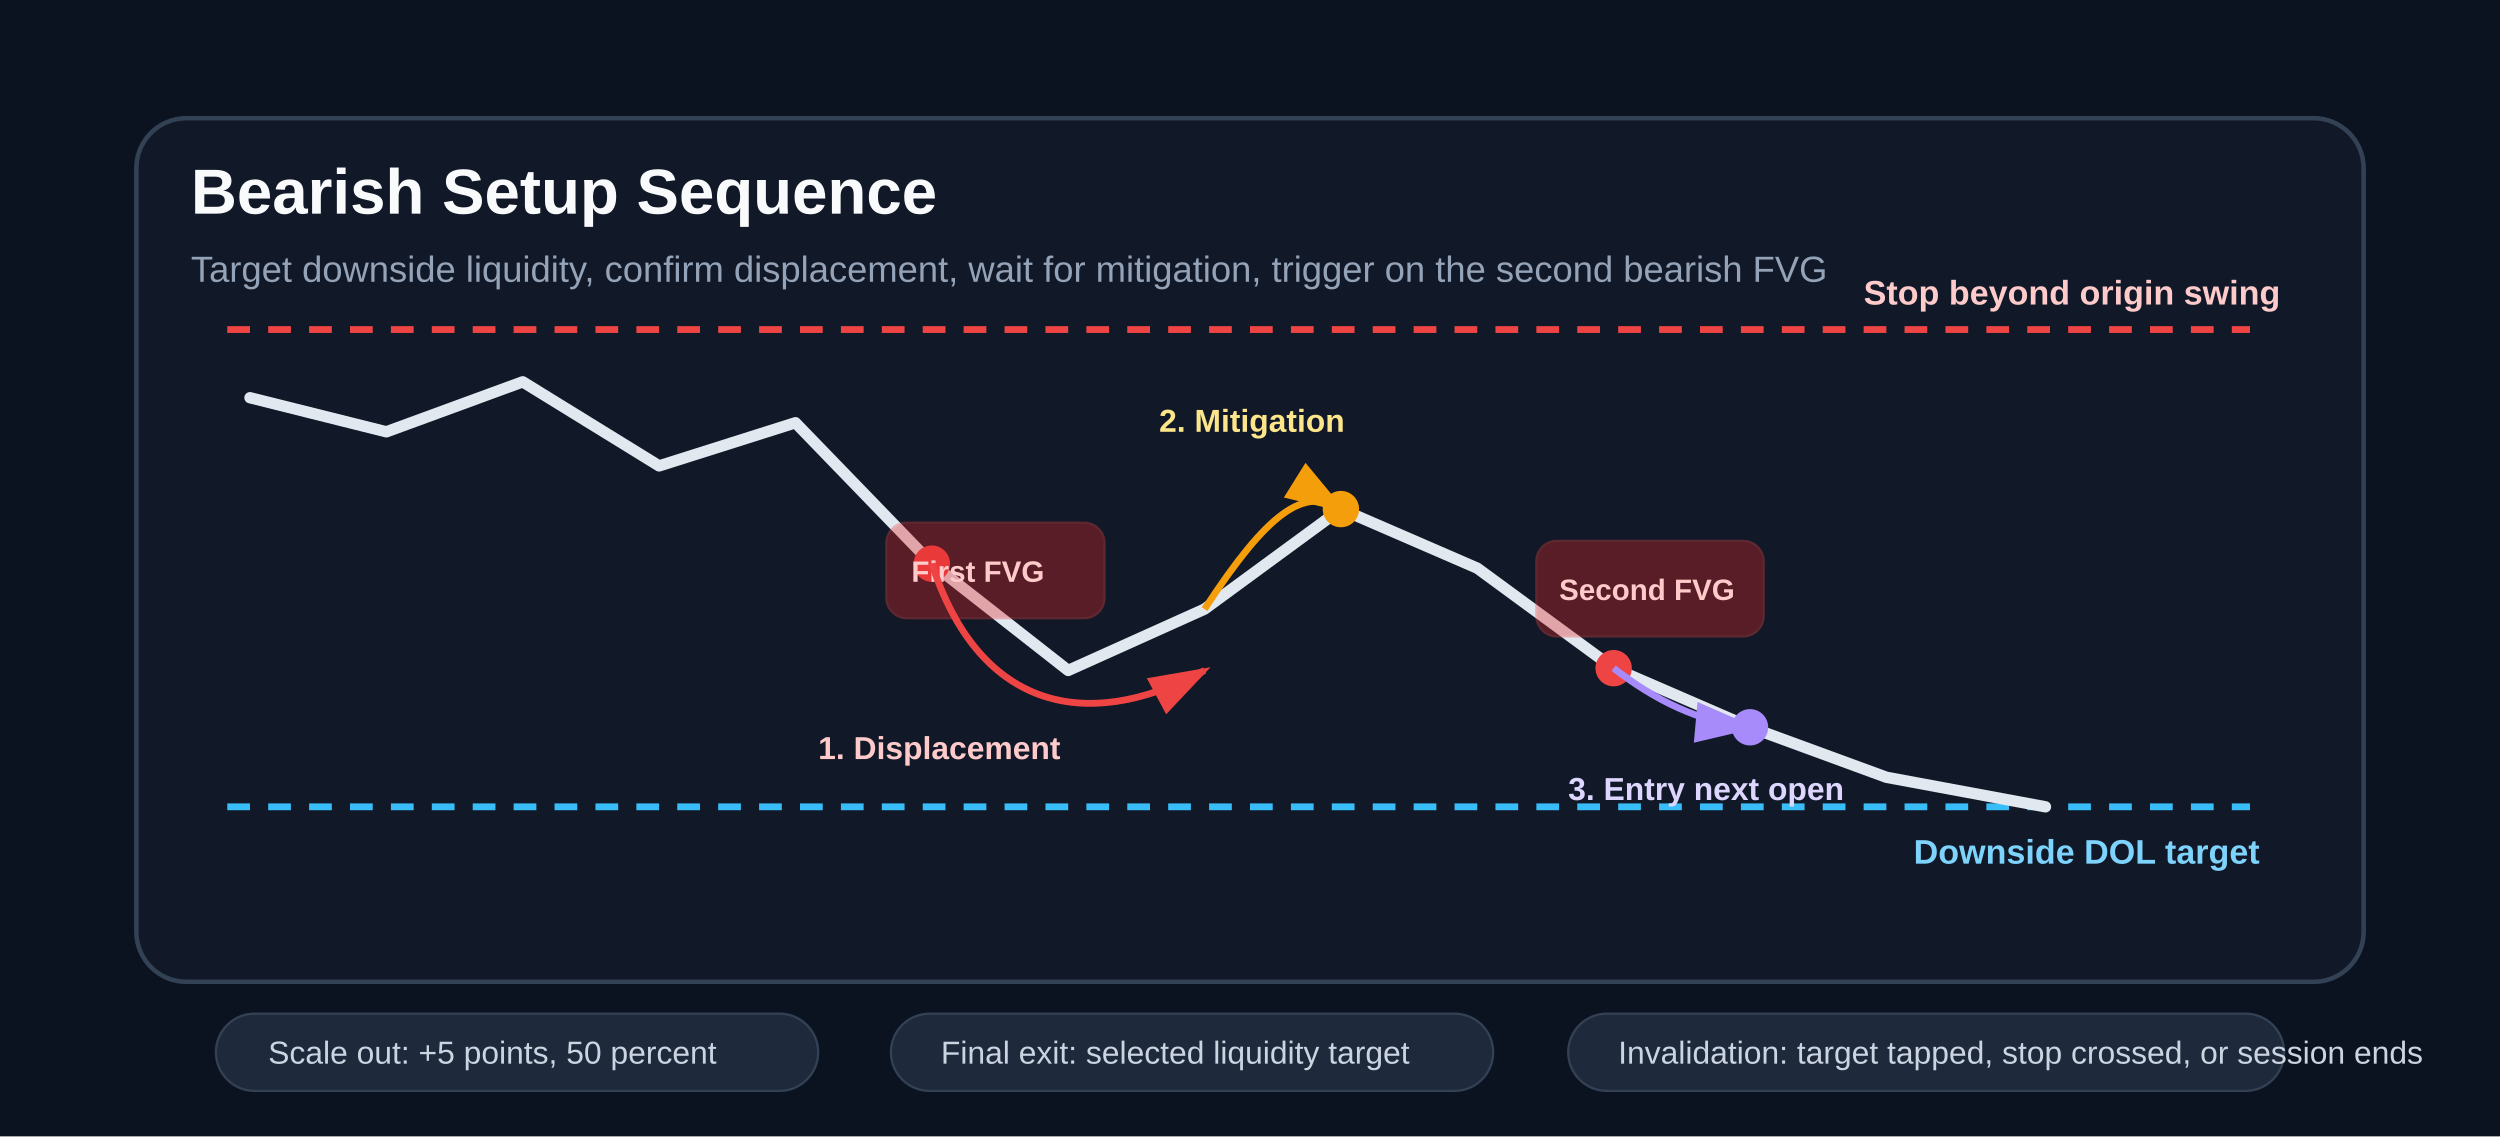
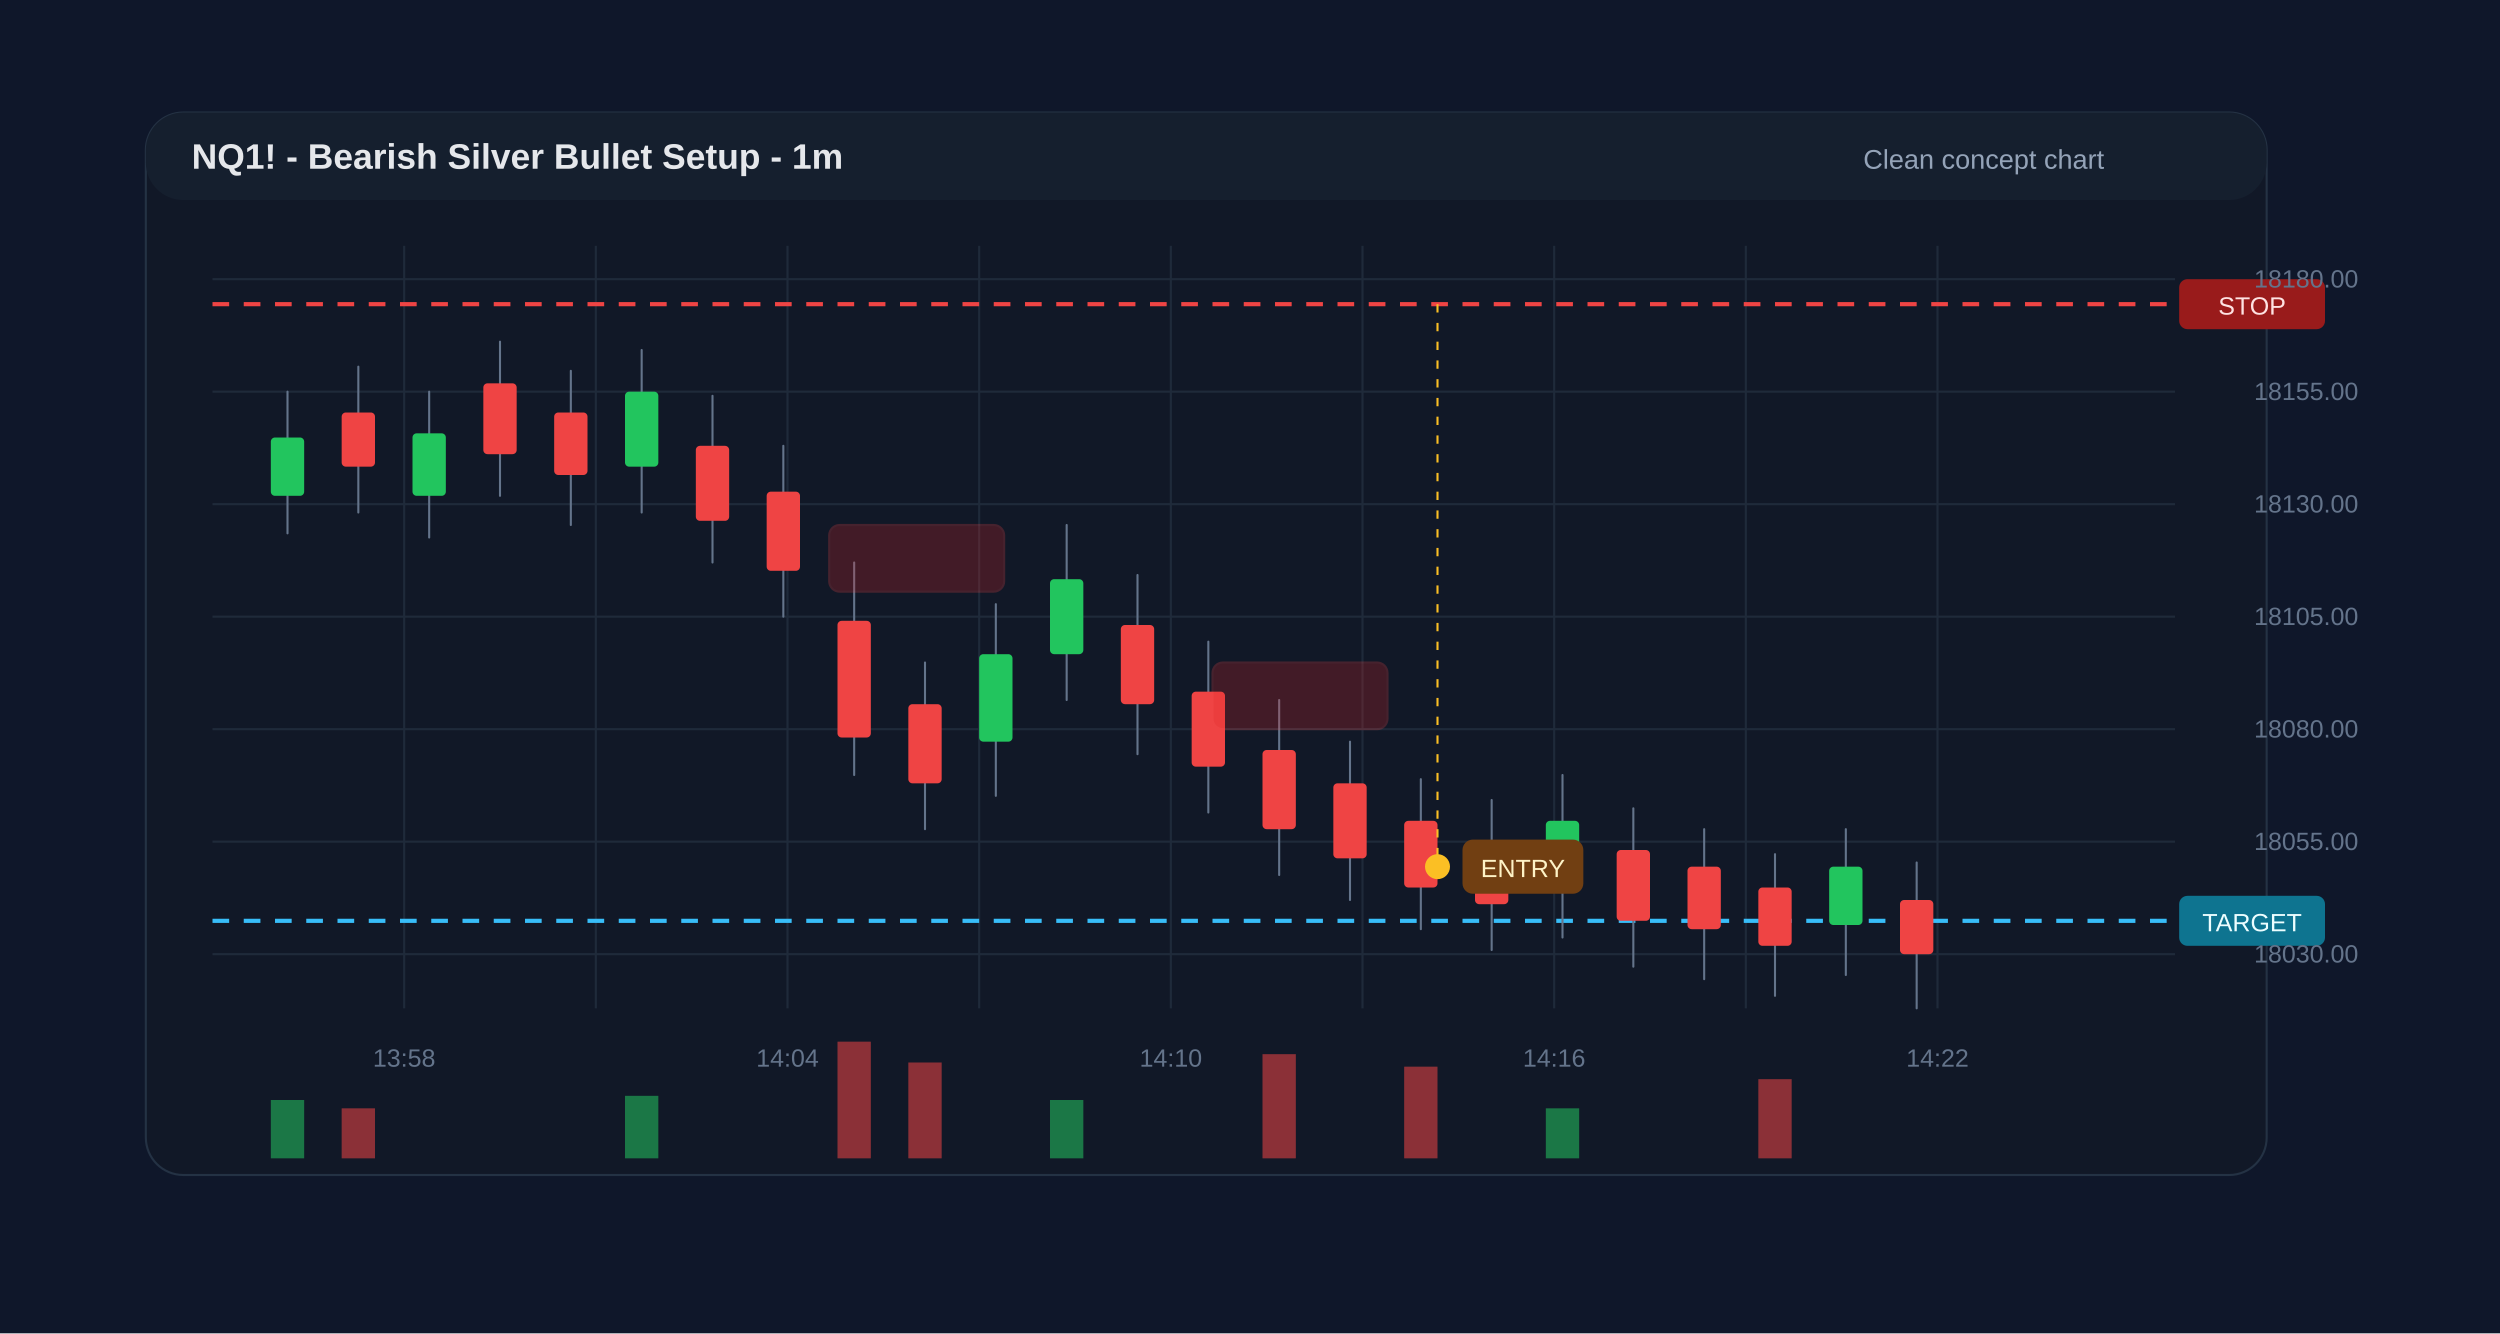
- <svg xmlns="http://www.w3.org/2000/svg" width="1100" height="500" viewBox="0 0 1100 500" role="img" aria-labelledby="title desc">
-   <rect width="1100" height="500" fill="#0b1220" />
-   <rect x="60" y="52" width="980" height="380" rx="22" fill="#111827" stroke="#334155" stroke-width="2" />
-   <text x="84" y="94" fill="#f8fafc" font-family="Arial, sans-serif" font-size="28" font-weight="700">Bearish Setup Sequence</text>
-   <text x="84" y="124" fill="#94a3b8" font-family="Arial, sans-serif" font-size="16">Target downside liquidity, confirm displacement, wait for mitigation, trigger on the second bearish FVG</text>
-   <line x1="100" y1="145" x2="990" y2="145" stroke="#ef4444" stroke-width="3" stroke-dasharray="10 8" />
-   <text x="820" y="134" fill="#fecaca" font-family="Arial, sans-serif" font-size="15" font-weight="700">Stop beyond origin swing</text>
-   <line x1="100" y1="355" x2="990" y2="355" stroke="#38bdf8" stroke-width="3" stroke-dasharray="10 8" />
-   <text x="842" y="380" fill="#7dd3fc" font-family="Arial, sans-serif" font-size="15" font-weight="700">Downside DOL target</text>
-   <polyline points="110,175 170,190 230,168 290,205 350,186 410,248 470,295 530,268 590,224 650,250 710,294 770,320 830,342 900,355" fill="none" stroke="#e2e8f0" stroke-width="5" stroke-linecap="round" stroke-linejoin="round" />
-   <circle cx="410" cy="248" r="8" fill="#ef4444" />
-   <circle cx="590" cy="224" r="8" fill="#f59e0b" />
-   <circle cx="710" cy="294" r="8" fill="#ef4444" />
-   <circle cx="770" cy="320" r="8" fill="#a78bfa" />
-   <rect x="390" y="230" width="96" height="42" rx="9" fill="#dc2626" opacity="0.35" stroke="#ef4444" />
-   <text x="401" y="256" fill="#fecaca" font-family="Arial, sans-serif" font-size="13" font-weight="700">First FVG</text>
-   <rect x="676" y="238" width="100" height="42" rx="9" fill="#dc2626" opacity="0.35" stroke="#ef4444" />
-   <text x="686" y="264" fill="#fecaca" font-family="Arial, sans-serif" font-size="13" font-weight="700">Second FVG</text>
-   <path d="M410 248 C430 310 476 324 530 295" fill="none" stroke="#ef4444" stroke-width="3" marker-end="url(#red-arrow)" />
-   <text x="360" y="334" fill="#fecaca" font-family="Arial, sans-serif" font-size="14" font-weight="700">1. Displacement</text>
-   <path d="M530 268 C558 225 574 214 590 224" fill="none" stroke="#f59e0b" stroke-width="3" marker-end="url(#orange-arrow)" />
-   <text x="510" y="190" fill="#fde68a" font-family="Arial, sans-serif" font-size="14" font-weight="700">2. Mitigation</text>
-   <path d="M710 294 C728 308 748 318 770 320" fill="none" stroke="#a78bfa" stroke-width="3" marker-end="url(#purple-arrow)" />
-   <text x="690" y="352" fill="#ddd6fe" font-family="Arial, sans-serif" font-size="14" font-weight="700">3. Entry next open</text>
-   <rect x="95" y="446" width="265" height="34" rx="17" fill="#1e293b" stroke="#334155" />
-   <text x="118" y="468" fill="#cbd5e1" font-family="Arial, sans-serif" font-size="14">Scale out: +5 points, 50 percent</text>
-   <rect x="392" y="446" width="265" height="34" rx="17" fill="#1e293b" stroke="#334155" />
-   <text x="414" y="468" fill="#cbd5e1" font-family="Arial, sans-serif" font-size="14">Final exit: selected liquidity target</text>
-   <rect x="690" y="446" width="315" height="34" rx="17" fill="#1e293b" stroke="#334155" />
-   <text x="712" y="468" fill="#cbd5e1" font-family="Arial, sans-serif" font-size="14">Invalidation: target tapped, stop crossed, or session ends</text>
-   <defs>
-     <marker id="red-arrow" markerWidth="10" markerHeight="10" refX="8" refY="3" orient="auto" markerUnits="strokeWidth">
-       <path d="M0,0 L0,6 L9,3 z" fill="#ef4444" />
-     </marker>
-     <marker id="orange-arrow" markerWidth="10" markerHeight="10" refX="8" refY="3" orient="auto" markerUnits="strokeWidth">
-       <path d="M0,0 L0,6 L9,3 z" fill="#f59e0b" />
-     </marker>
-     <marker id="purple-arrow" markerWidth="10" markerHeight="10" refX="8" refY="3" orient="auto" markerUnits="strokeWidth">
-       <path d="M0,0 L0,6 L9,3 z" fill="#a78bfa" />
-     </marker>
-   </defs>
+ <svg xmlns="http://www.w3.org/2000/svg" width="1200" height="640" viewBox="0 0 1200 640" role="img" aria-labelledby="title desc">
+   <rect width="1200" height="640" fill="#0f172a" />
+   <rect x="70" y="54" width="1018" height="510" rx="18" fill="#111827" stroke="#243244" />
+   <rect x="70" y="54" width="1018" height="42" rx="18" fill="#151f2e" />
+   <text x="92" y="81" fill="#e5e7eb" font-family="Arial, sans-serif" font-size="17" font-weight="700">NQ1! - Bearish Silver Bullet Setup - 1m</text>
+   <text x="1010" y="81" fill="#94a3b8" font-family="Arial, sans-serif" font-size="13" text-anchor="end">Clean concept chart</text>
+   <g stroke="#1f2a3a" stroke-width="1">
+     <line x1="102" y1="134" x2="1044" y2="134" />
+     <line x1="102" y1="188" x2="1044" y2="188" />
+     <line x1="102" y1="242" x2="1044" y2="242" />
+     <line x1="102" y1="296" x2="1044" y2="296" />
+     <line x1="102" y1="350" x2="1044" y2="350" />
+     <line x1="102" y1="404" x2="1044" y2="404" />
+     <line x1="102" y1="458" x2="1044" y2="458" />
+     <line x1="194" y1="118" x2="194" y2="484" />
+     <line x1="286" y1="118" x2="286" y2="484" />
+     <line x1="378" y1="118" x2="378" y2="484" />
+     <line x1="470" y1="118" x2="470" y2="484" />
+     <line x1="562" y1="118" x2="562" y2="484" />
+     <line x1="654" y1="118" x2="654" y2="484" />
+     <line x1="746" y1="118" x2="746" y2="484" />
+     <line x1="838" y1="118" x2="838" y2="484" />
+     <line x1="930" y1="118" x2="930" y2="484" />
+   </g>
+   <g stroke-width="2" stroke-dasharray="8 7">
+     <line x1="102" y1="146" x2="1044" y2="146" stroke="#ef4444" />
+     <line x1="102" y1="442" x2="1044" y2="442" stroke="#38bdf8" />
+   </g>
+   <rect x="1046" y="134" width="70" height="24" rx="4" fill="#991b1b" />
+   <text x="1081" y="151" fill="#fee2e2" font-family="Arial, sans-serif" font-size="12" text-anchor="middle">STOP</text>
+   <rect x="1046" y="430" width="70" height="24" rx="4" fill="#0e7490" />
+   <text x="1081" y="447" fill="#ecfeff" font-family="Arial, sans-serif" font-size="12" text-anchor="middle">TARGET</text>
+   <g font-family="Arial, sans-serif" font-size="12" fill="#64748b" text-anchor="end">
+     <text x="1132" y="138">18180.00</text>
+     <text x="1132" y="192">18155.00</text>
+     <text x="1132" y="246">18130.00</text>
+     <text x="1132" y="300">18105.00</text>
+     <text x="1132" y="354">18080.00</text>
+     <text x="1132" y="408">18055.00</text>
+     <text x="1132" y="462">18030.00</text>
+   </g>
+   <g font-family="Arial, sans-serif" font-size="12" fill="#64748b" text-anchor="middle">
+     <text x="194" y="512">13:58</text>
+     <text x="378" y="512">14:04</text>
+     <text x="562" y="512">14:10</text>
+     <text x="746" y="512">14:16</text>
+     <text x="930" y="512">14:22</text>
+   </g>
+   <g stroke-linecap="round">
+     <line x1="138" y1="188" x2="138" y2="256" stroke="#64748b" />
+     <rect x="130" y="210" width="16" height="28" rx="2" fill="#22c55e" />
+     <line x1="172" y1="176" x2="172" y2="246" stroke="#64748b" />
+     <rect x="164" y="198" width="16" height="26" rx="2" fill="#ef4444" />
+     <line x1="206" y1="188" x2="206" y2="258" stroke="#64748b" />
+     <rect x="198" y="208" width="16" height="30" rx="2" fill="#22c55e" />
+     <line x1="240" y1="164" x2="240" y2="238" stroke="#64748b" />
+     <rect x="232" y="184" width="16" height="34" rx="2" fill="#ef4444" />
+     <line x1="274" y1="178" x2="274" y2="252" stroke="#64748b" />
+     <rect x="266" y="198" width="16" height="30" rx="2" fill="#ef4444" />
+     <line x1="308" y1="168" x2="308" y2="246" stroke="#64748b" />
+     <rect x="300" y="188" width="16" height="36" rx="2" fill="#22c55e" />
+     <line x1="342" y1="190" x2="342" y2="270" stroke="#64748b" />
+     <rect x="334" y="214" width="16" height="36" rx="2" fill="#ef4444" />
+     <line x1="376" y1="214" x2="376" y2="296" stroke="#64748b" />
+     <rect x="368" y="236" width="16" height="38" rx="2" fill="#ef4444" />
+     <line x1="410" y1="270" x2="410" y2="372" stroke="#64748b" />
+     <rect x="402" y="298" width="16" height="56" rx="2" fill="#ef4444" />
+     <line x1="444" y1="318" x2="444" y2="398" stroke="#64748b" />
+     <rect x="436" y="338" width="16" height="38" rx="2" fill="#ef4444" />
+     <line x1="478" y1="290" x2="478" y2="382" stroke="#64748b" />
+     <rect x="470" y="314" width="16" height="42" rx="2" fill="#22c55e" />
+     <line x1="512" y1="252" x2="512" y2="336" stroke="#64748b" />
+     <rect x="504" y="278" width="16" height="36" rx="2" fill="#22c55e" />
+     <line x1="546" y1="276" x2="546" y2="362" stroke="#64748b" />
+     <rect x="538" y="300" width="16" height="38" rx="2" fill="#ef4444" />
+     <line x1="580" y1="308" x2="580" y2="390" stroke="#64748b" />
+     <rect x="572" y="332" width="16" height="36" rx="2" fill="#ef4444" />
+     <line x1="614" y1="336" x2="614" y2="420" stroke="#64748b" />
+     <rect x="606" y="360" width="16" height="38" rx="2" fill="#ef4444" />
+     <line x1="648" y1="356" x2="648" y2="432" stroke="#64748b" />
+     <rect x="640" y="376" width="16" height="36" rx="2" fill="#ef4444" />
+     <line x1="682" y1="374" x2="682" y2="446" stroke="#64748b" />
+     <rect x="674" y="394" width="16" height="32" rx="2" fill="#ef4444" />
+     <line x1="716" y1="384" x2="716" y2="456" stroke="#64748b" />
+     <rect x="708" y="404" width="16" height="30" rx="2" fill="#ef4444" />
+     <line x1="750" y1="372" x2="750" y2="450" stroke="#64748b" />
+     <rect x="742" y="394" width="16" height="34" rx="2" fill="#22c55e" />
+     <line x1="784" y1="388" x2="784" y2="464" stroke="#64748b" />
+     <rect x="776" y="408" width="16" height="34" rx="2" fill="#ef4444" />
+     <line x1="818" y1="398" x2="818" y2="470" stroke="#64748b" />
+     <rect x="810" y="416" width="16" height="30" rx="2" fill="#ef4444" />
+     <line x1="852" y1="410" x2="852" y2="478" stroke="#64748b" />
+     <rect x="844" y="426" width="16" height="28" rx="2" fill="#ef4444" />
+     <line x1="886" y1="398" x2="886" y2="468" stroke="#64748b" />
+     <rect x="878" y="416" width="16" height="28" rx="2" fill="#22c55e" />
+     <line x1="920" y1="414" x2="920" y2="484" stroke="#64748b" />
+     <rect x="912" y="432" width="16" height="26" rx="2" fill="#ef4444" />
+   </g>
+   <rect x="398" y="252" width="84" height="32" rx="5" fill="#dc2626" opacity="0.24" stroke="#ef4444" />
+   <rect x="582" y="318" width="84" height="32" rx="5" fill="#dc2626" opacity="0.24" stroke="#ef4444" />
+   <circle cx="690" cy="416" r="6" fill="#fbbf24" />
+   <line x1="690" y1="146" x2="690" y2="416" stroke="#fbbf24" stroke-width="1" stroke-dasharray="4 5" />
+   <rect x="702" y="403" width="58" height="26" rx="5" fill="#713f12" />
+   <text x="731" y="421" fill="#fef3c7" font-family="Arial, sans-serif" font-size="12" text-anchor="middle">ENTRY</text>
+   <g opacity="0.55">
+     <rect x="130" y="528" width="16" height="28" fill="#22c55e" />
+     <rect x="164" y="532" width="16" height="24" fill="#ef4444" />
+     <rect x="300" y="526" width="16" height="30" fill="#22c55e" />
+     <rect x="402" y="500" width="16" height="56" fill="#ef4444" />
+     <rect x="436" y="510" width="16" height="46" fill="#ef4444" />
+     <rect x="504" y="528" width="16" height="28" fill="#22c55e" />
+     <rect x="606" y="506" width="16" height="50" fill="#ef4444" />
+     <rect x="674" y="512" width="16" height="44" fill="#ef4444" />
+     <rect x="742" y="532" width="16" height="24" fill="#22c55e" />
+     <rect x="844" y="518" width="16" height="38" fill="#ef4444" />
+   </g>
</svg>
